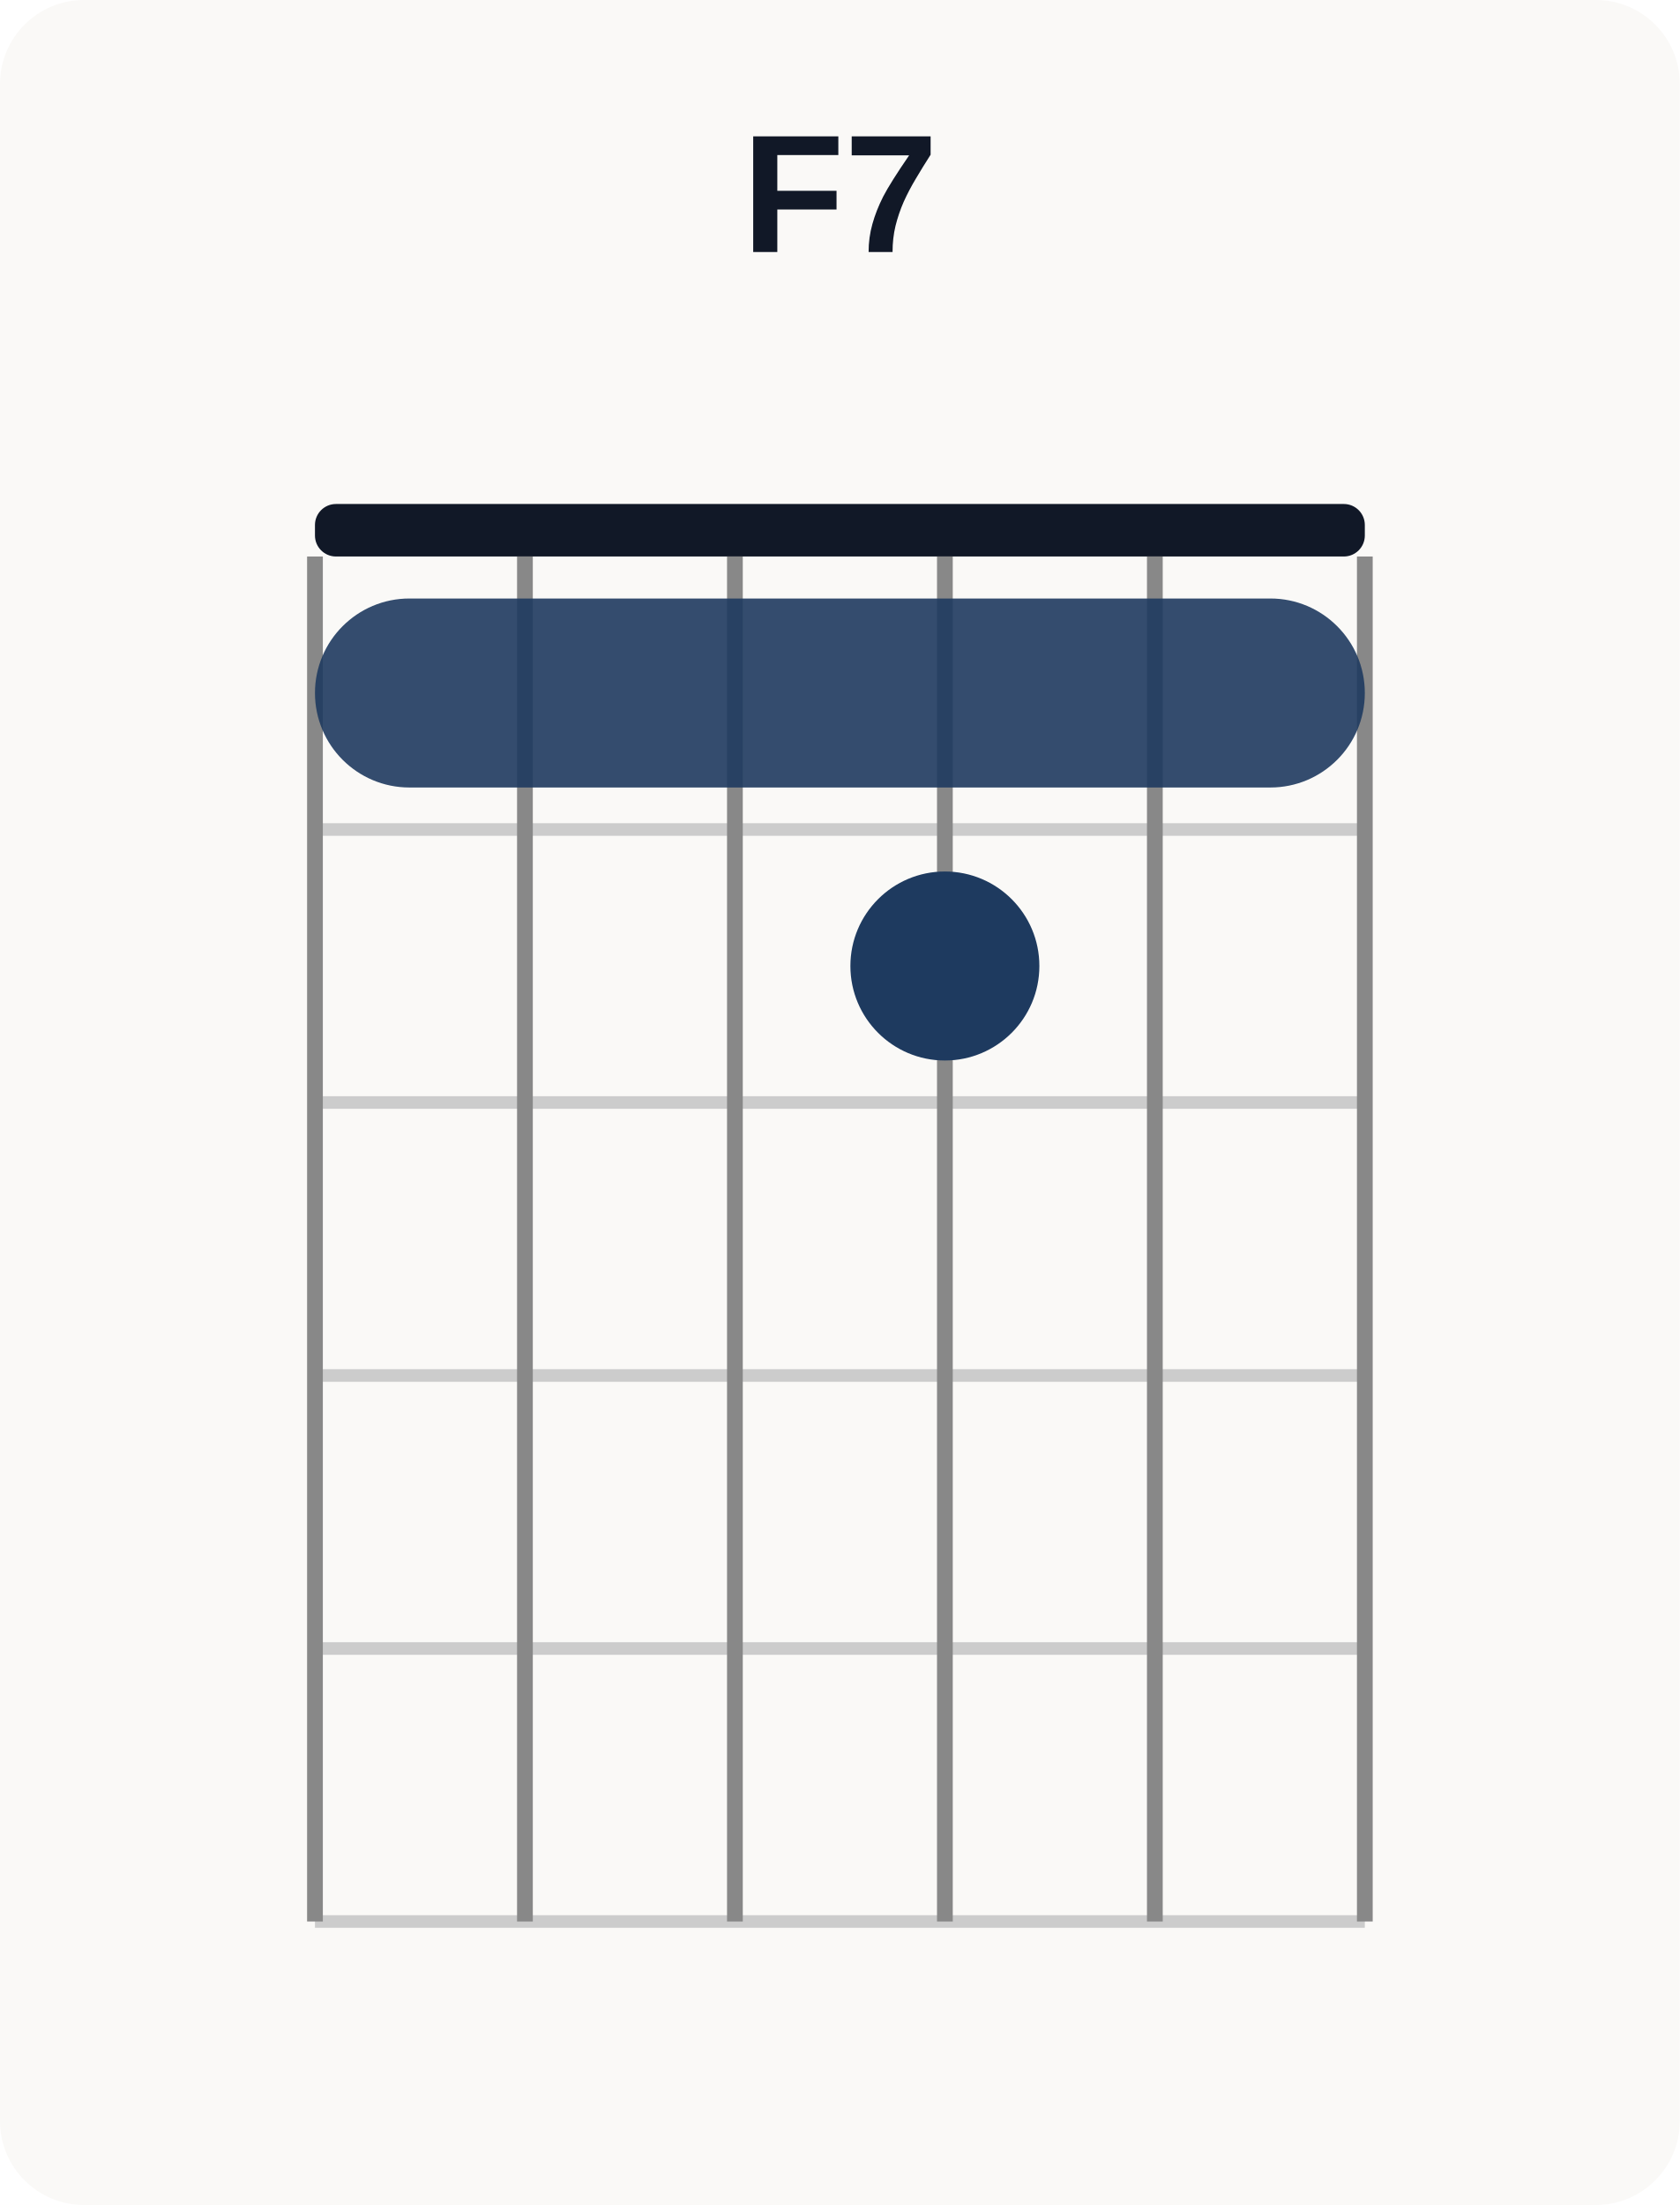
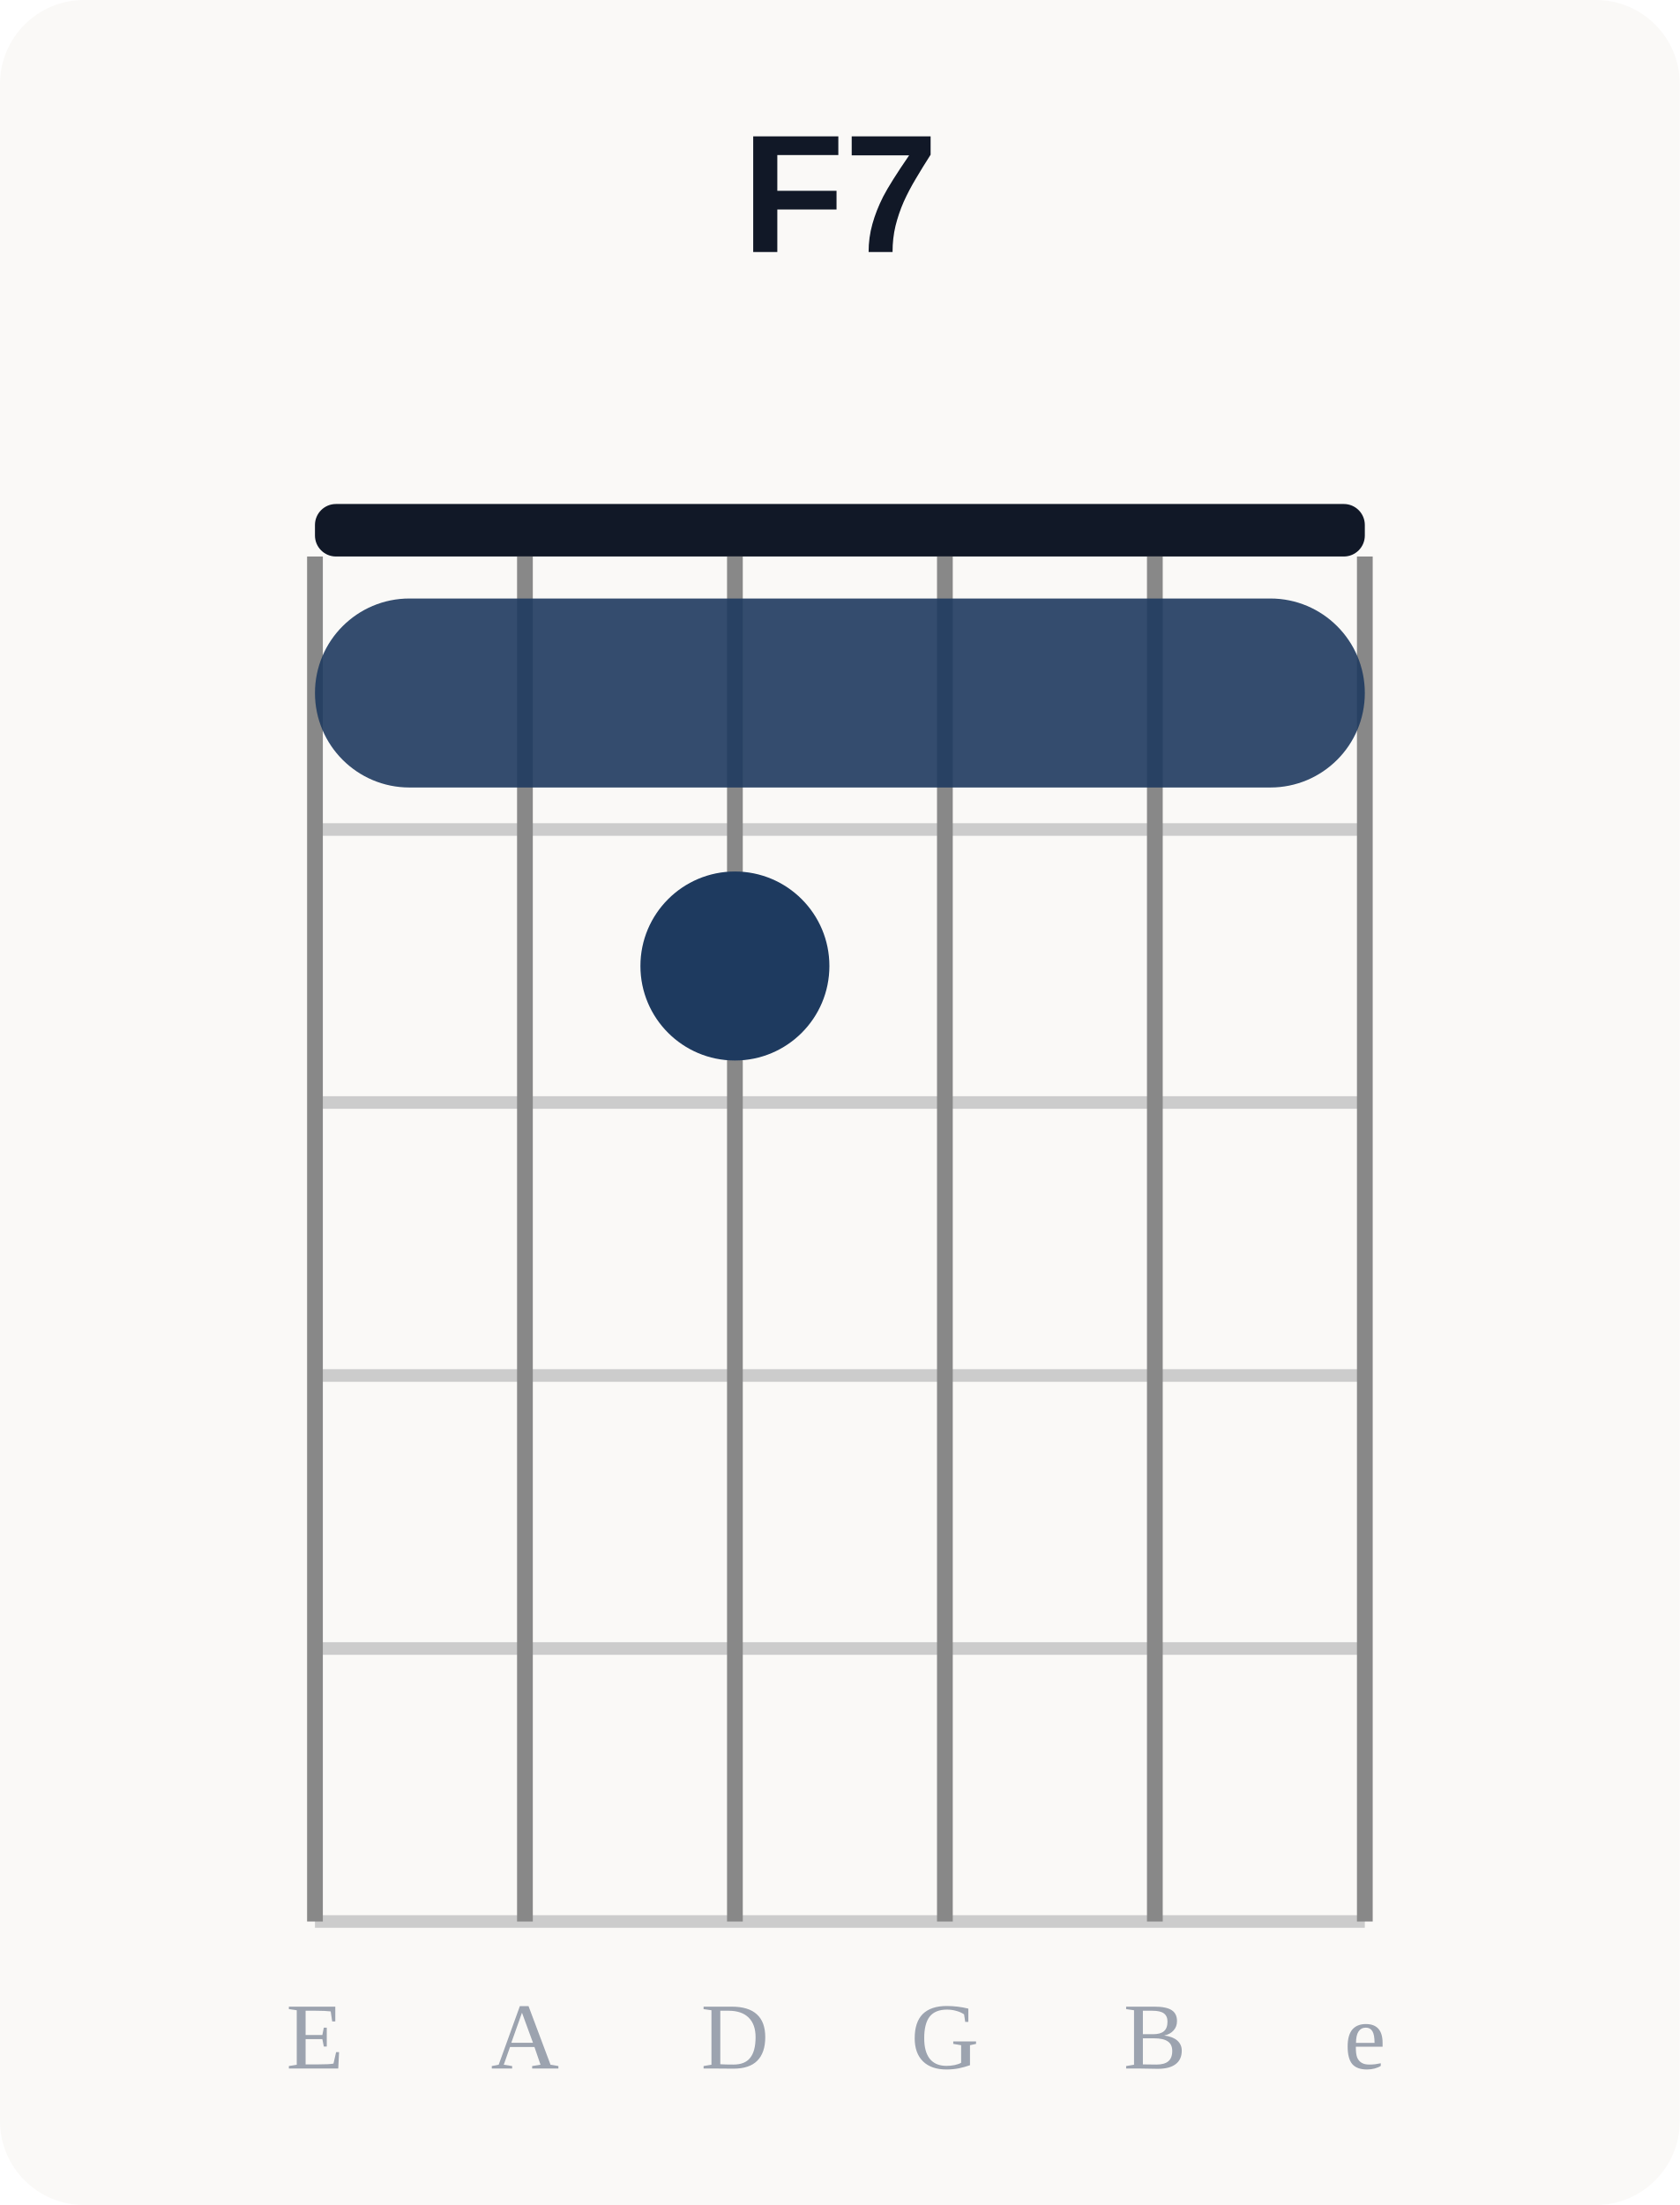
<svg xmlns="http://www.w3.org/2000/svg" width="160" height="210" viewBox="0 0 160 210">
  <rect width="160" height="210" fill="#faf9f7" rx="8" />
  <text x="80" y="24" text-anchor="middle" font-family="Arial,sans-serif" font-size="16" font-weight="700" fill="#111827">F7</text>
  <rect x="30" y="48" width="100" height="5" fill="#111827" rx="2" />
  <line x1="30" y1="79" x2="130" y2="79" stroke="#ccc" stroke-width="1.2" />
  <line x1="30" y1="105" x2="130" y2="105" stroke="#ccc" stroke-width="1.2" />
  <line x1="30" y1="131" x2="130" y2="131" stroke="#ccc" stroke-width="1.2" />
  <line x1="30" y1="157" x2="130" y2="157" stroke="#ccc" stroke-width="1.2" />
  <line x1="30" y1="183" x2="130" y2="183" stroke="#ccc" stroke-width="1.2" />
  <line x1="30" y1="53" x2="30" y2="183" stroke="#888" stroke-width="1.5" />
  <line x1="50" y1="53" x2="50" y2="183" stroke="#888" stroke-width="1.5" />
  <line x1="70" y1="53" x2="70" y2="183" stroke="#888" stroke-width="1.5" />
  <line x1="90" y1="53" x2="90" y2="183" stroke="#888" stroke-width="1.5" />
  <line x1="110" y1="53" x2="110" y2="183" stroke="#888" stroke-width="1.5" />
  <line x1="130" y1="53" x2="130" y2="183" stroke="#888" stroke-width="1.5" />
+   <text x="30" y="197" text-anchor="middle" font-size="9" fill="#9ca3af">E</text>
+   <text x="50" y="197" text-anchor="middle" font-size="9" fill="#9ca3af">A</text>
+   <text x="70" y="197" text-anchor="middle" font-size="9" fill="#9ca3af">D</text>
+   <text x="90" y="197" text-anchor="middle" font-size="9" fill="#9ca3af">G</text>
+   <text x="110" y="197" text-anchor="middle" font-size="9" fill="#9ca3af">B</text>
+   <text x="130" y="197" text-anchor="middle" font-size="9" fill="#9ca3af">e</text>
  <rect x="30" y="57" width="100" height="18" rx="9" fill="#1e3a5f" opacity="0.9" />
-   <circle cx="90" cy="92" r="9" fill="#1e3a5f" />
+   <circle cx="70" cy="92" r="9" fill="#1e3a5f" />
</svg>
